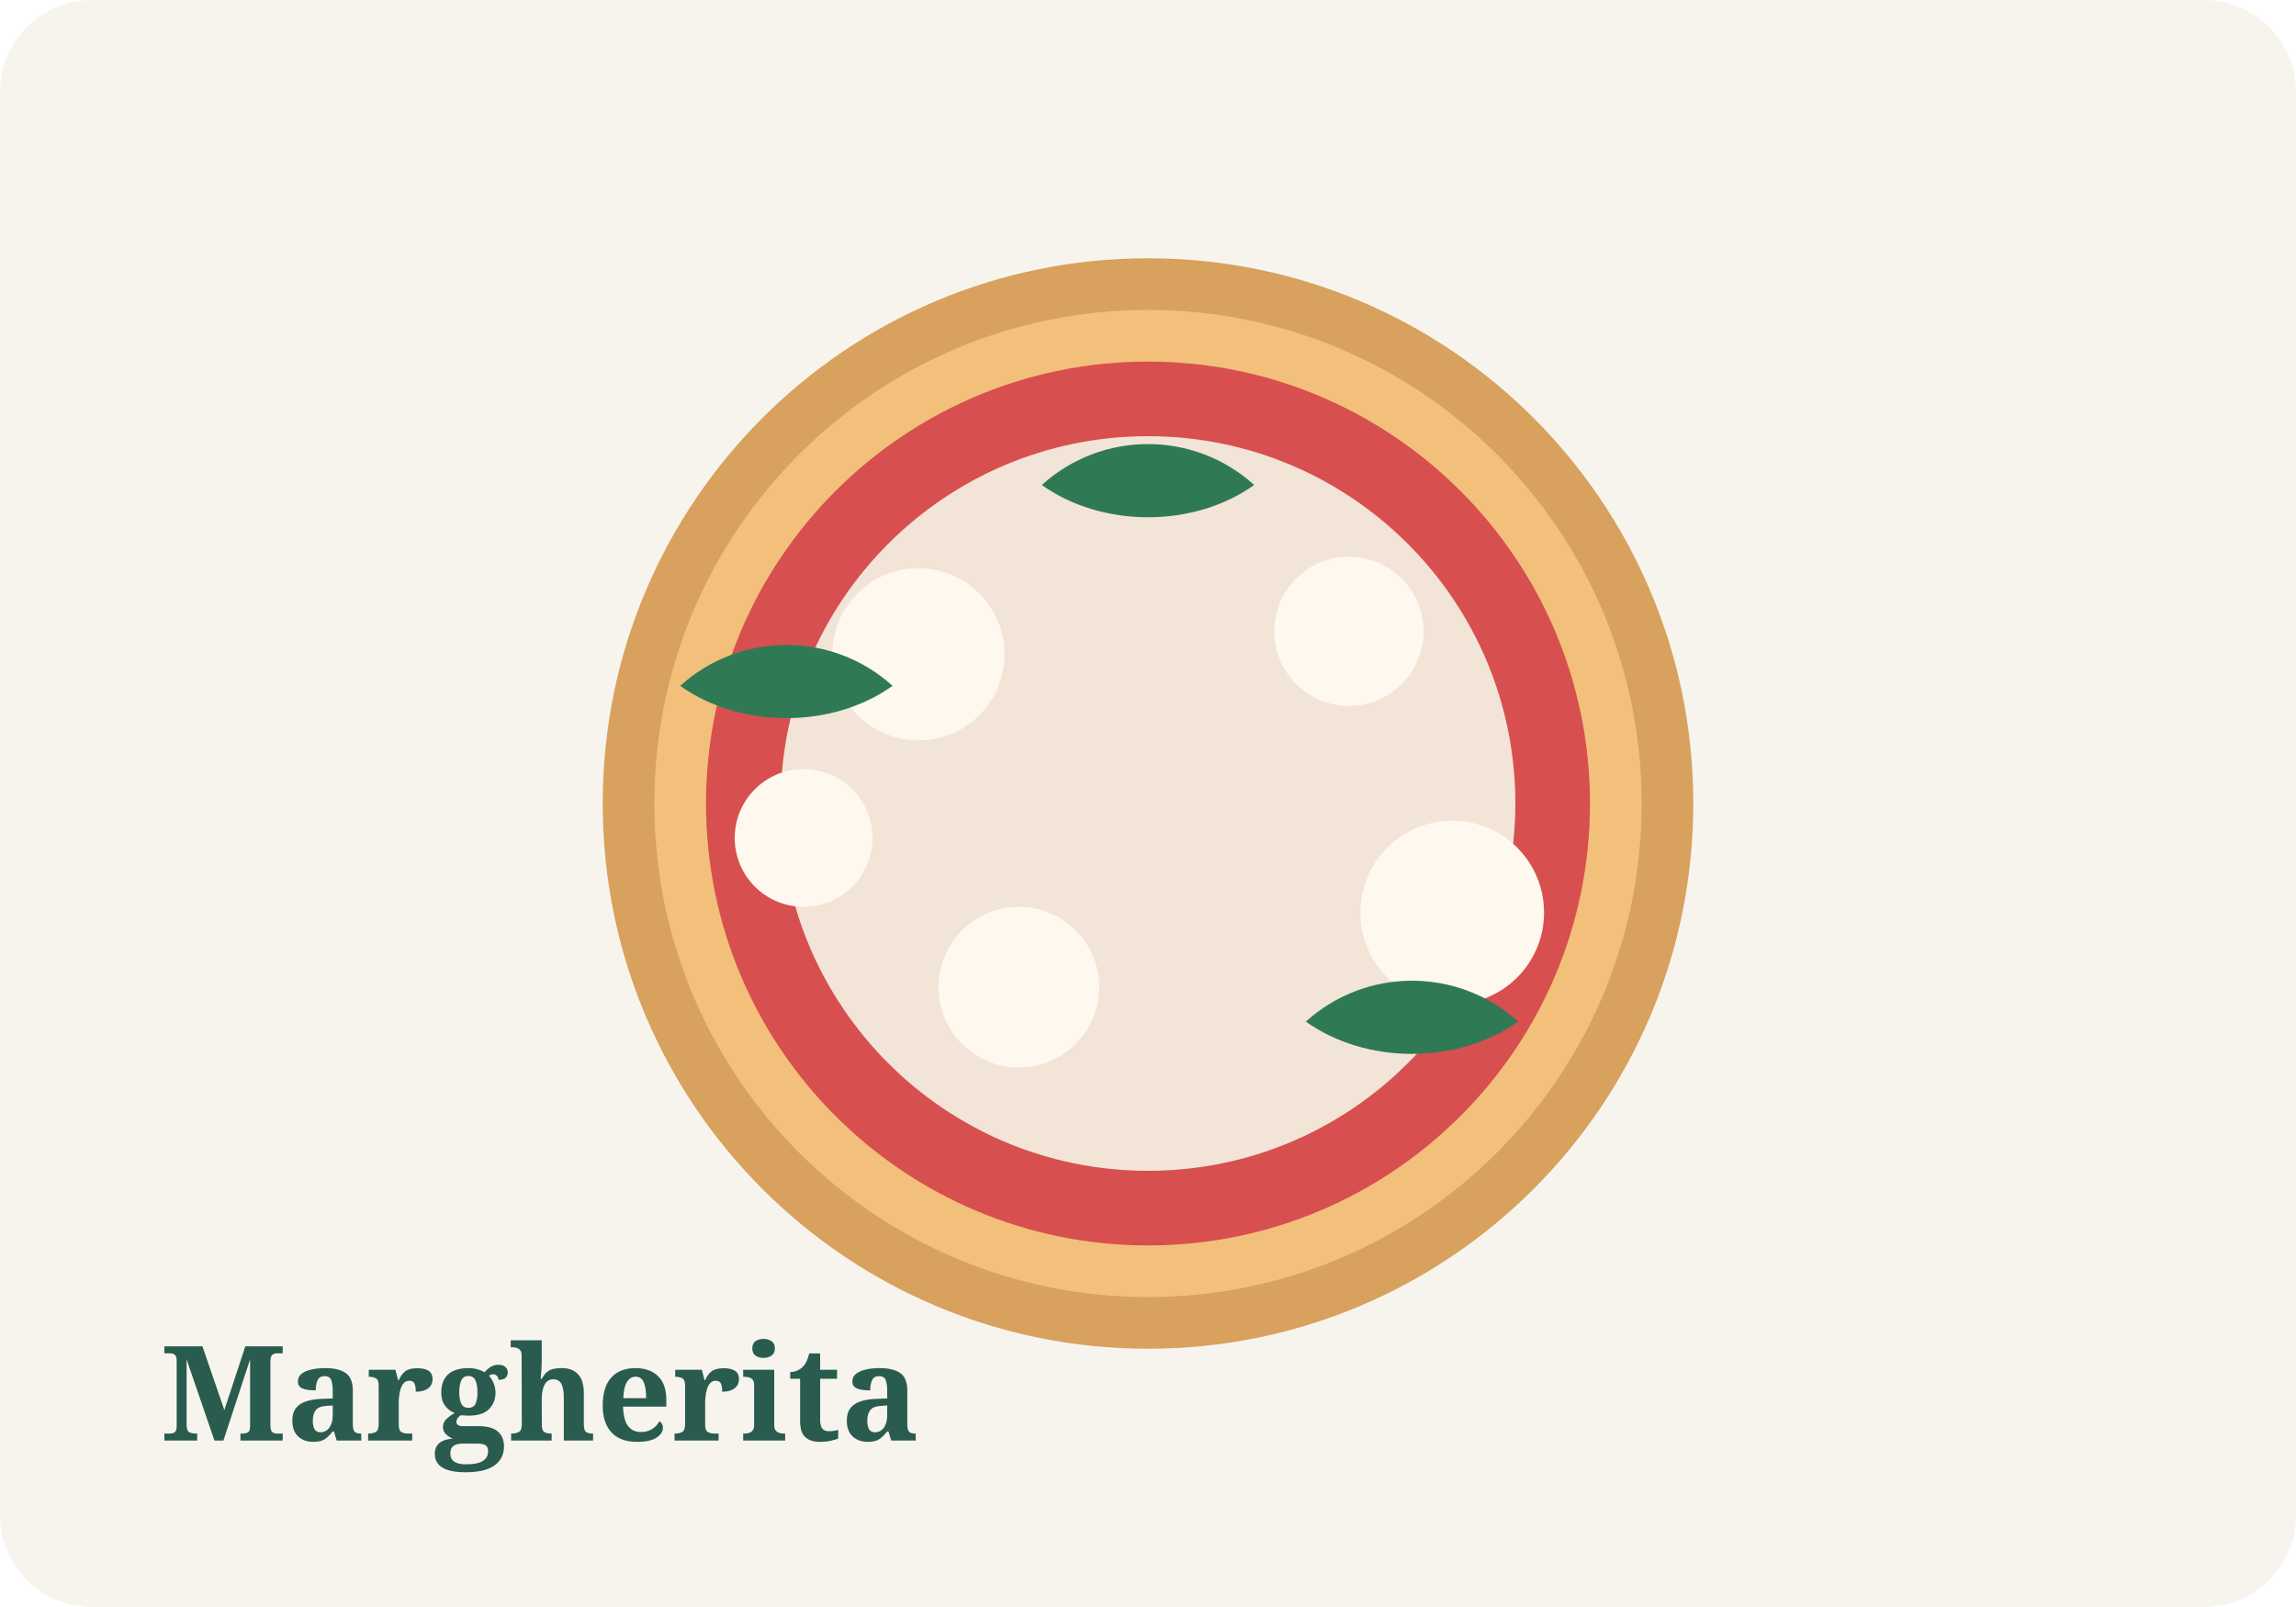
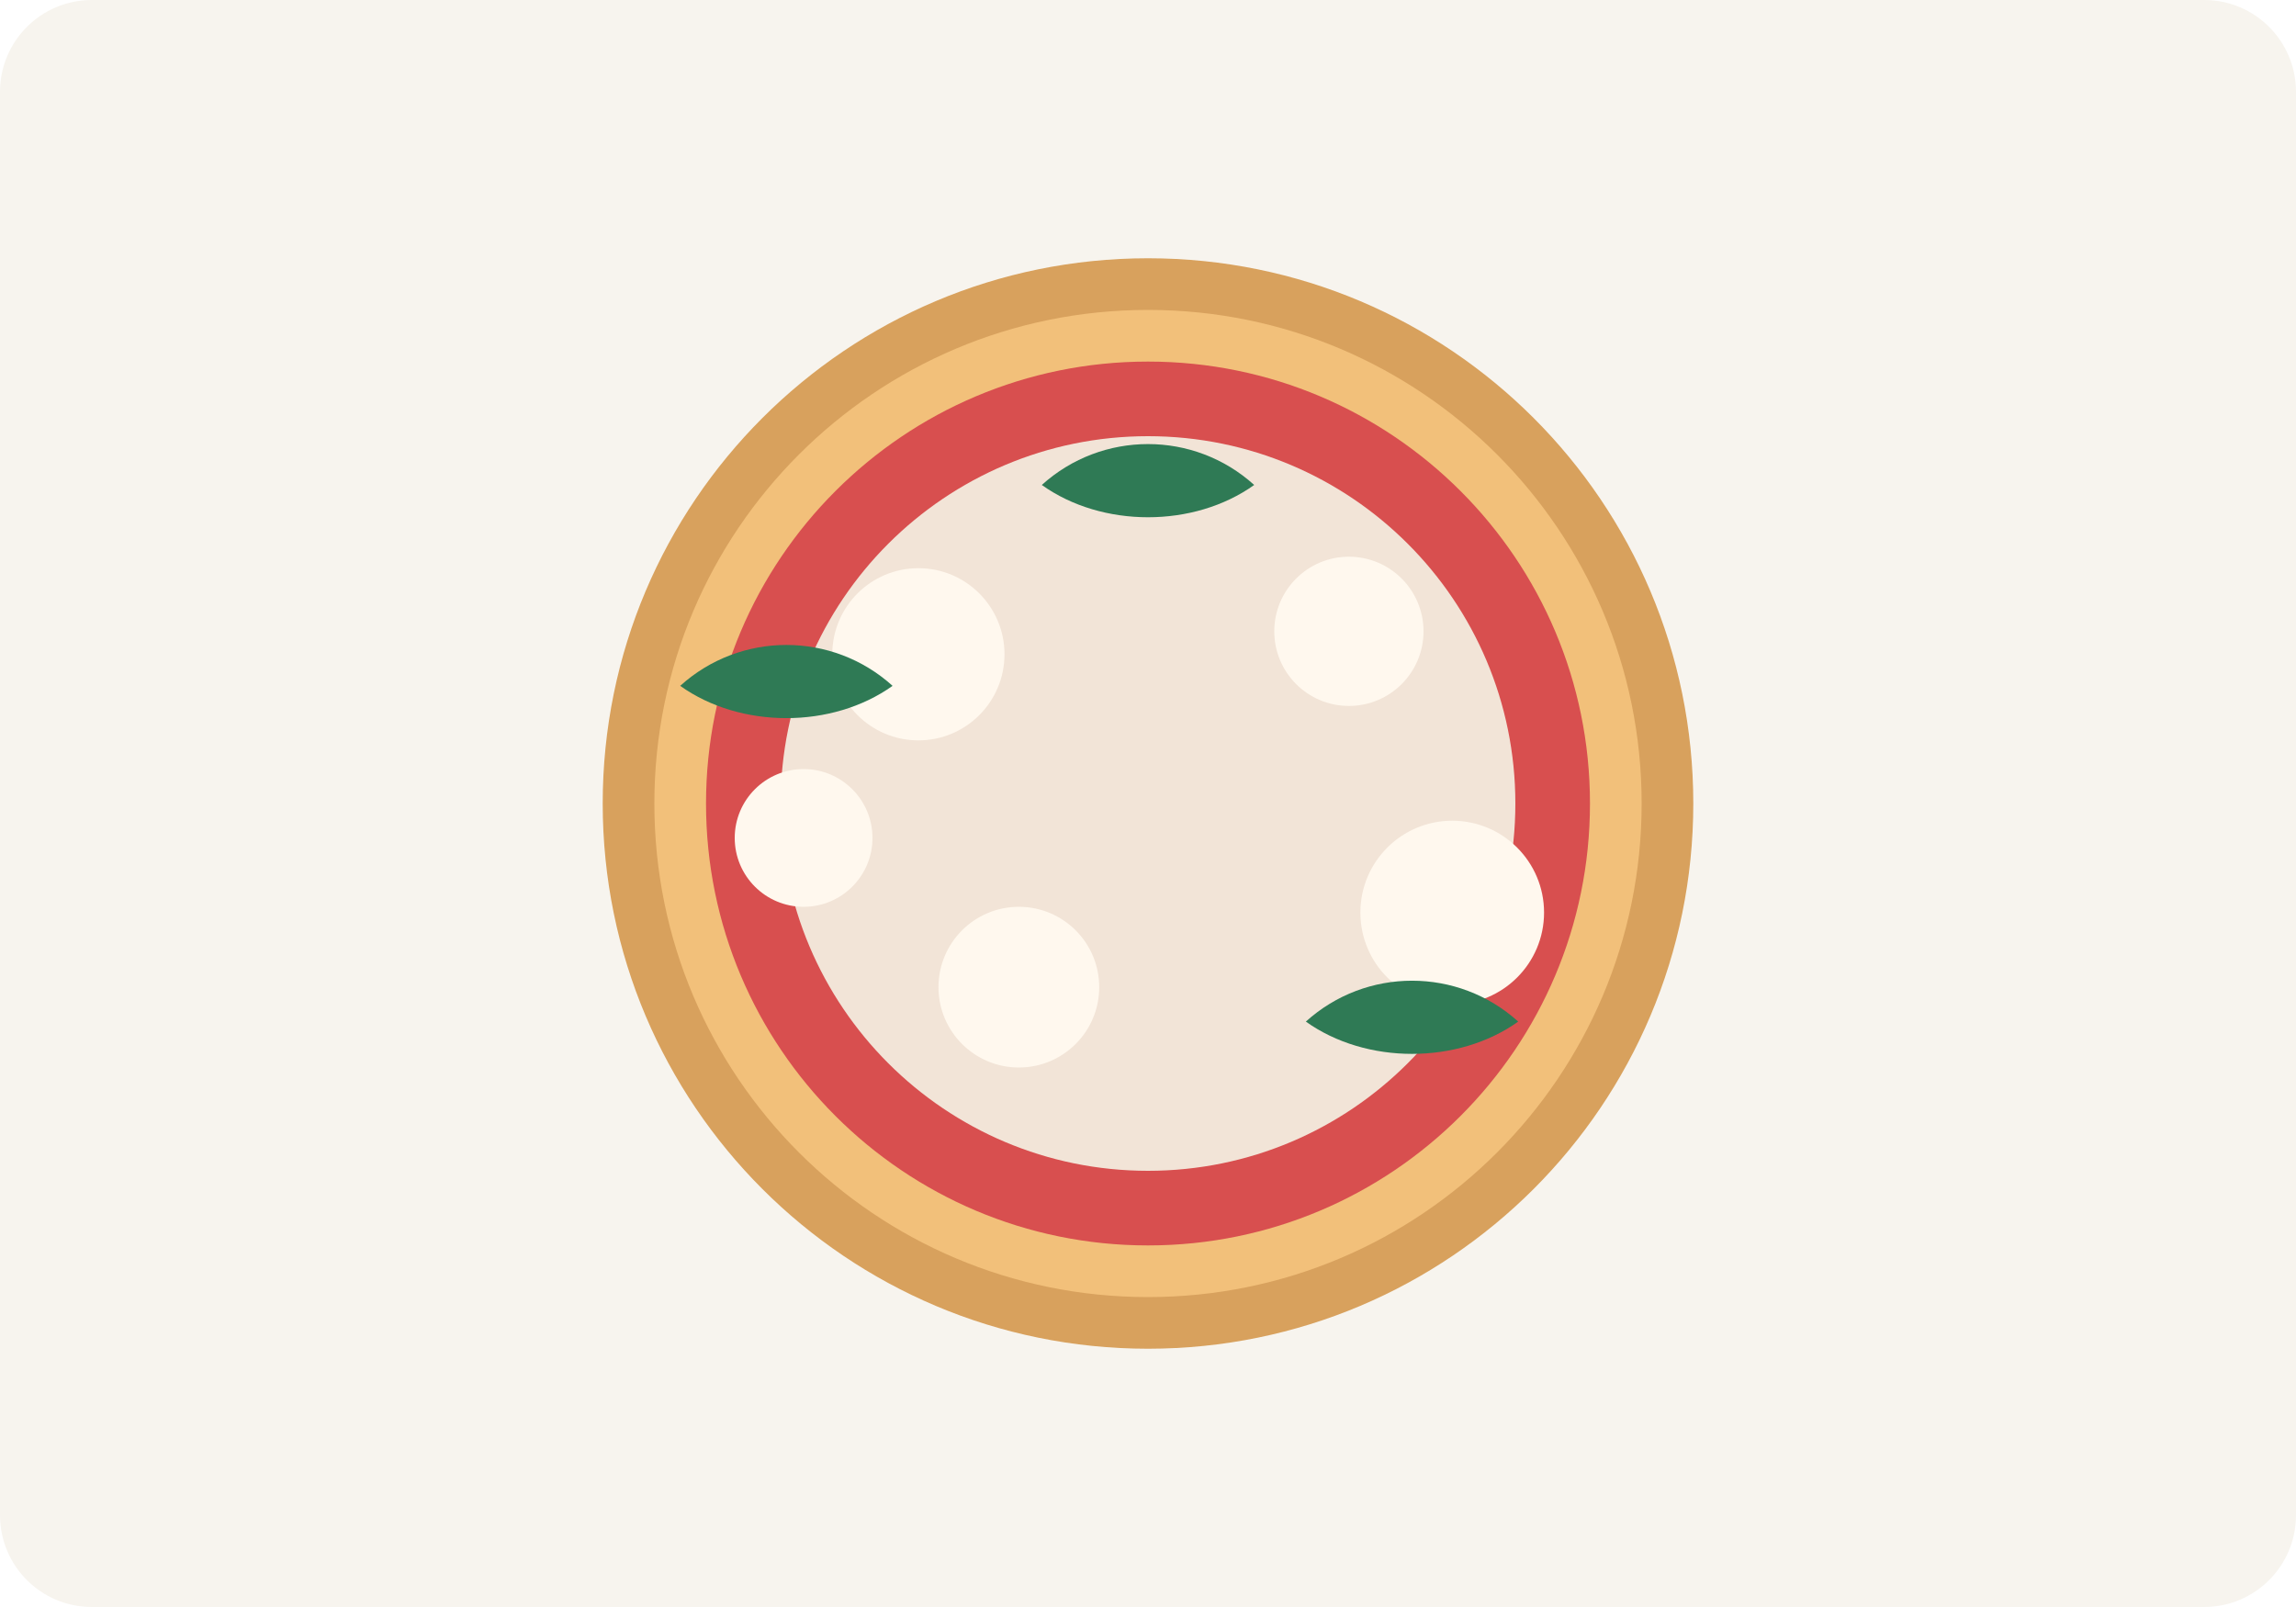
<svg xmlns="http://www.w3.org/2000/svg" width="800" height="560" viewBox="0 0 800 560" fill="none">
  <rect width="800" height="560" rx="32" fill="#F7F4EE" />
  <circle cx="400" cy="280" r="190" fill="#D8A15D" />
  <circle cx="400" cy="280" r="172" fill="#F2C07A" />
  <circle cx="400" cy="280" r="154" fill="#D84F4F" />
  <circle cx="400" cy="280" r="128" fill="#F2E4D7" />
  <circle cx="320" cy="228" r="30" fill="#FFF8EE" />
  <circle cx="470" cy="220" r="26" fill="#FFF8EE" />
  <circle cx="506" cy="318" r="32" fill="#FFF8EE" />
  <circle cx="355" cy="344" r="28" fill="#FFF8EE" />
  <circle cx="280" cy="292" r="24" fill="#FFF8EE" />
  <path d="M363 169C384 150 416 150 437 169C416 184 384 184 363 169Z" fill="#2F7A55" />
  <path d="M455 356C476 337 508 337 529 356C508 371 476 371 455 356Z" fill="#2F7A55" />
  <path d="M237 239C258 220 290 220 311 239C290 254 258 254 237 239Z" fill="#2F7A55" />
-   <text x="56" y="502" fill="#295C4F" font-family="Georgia, serif" font-size="46" font-weight="700">Margherita</text>
</svg>
